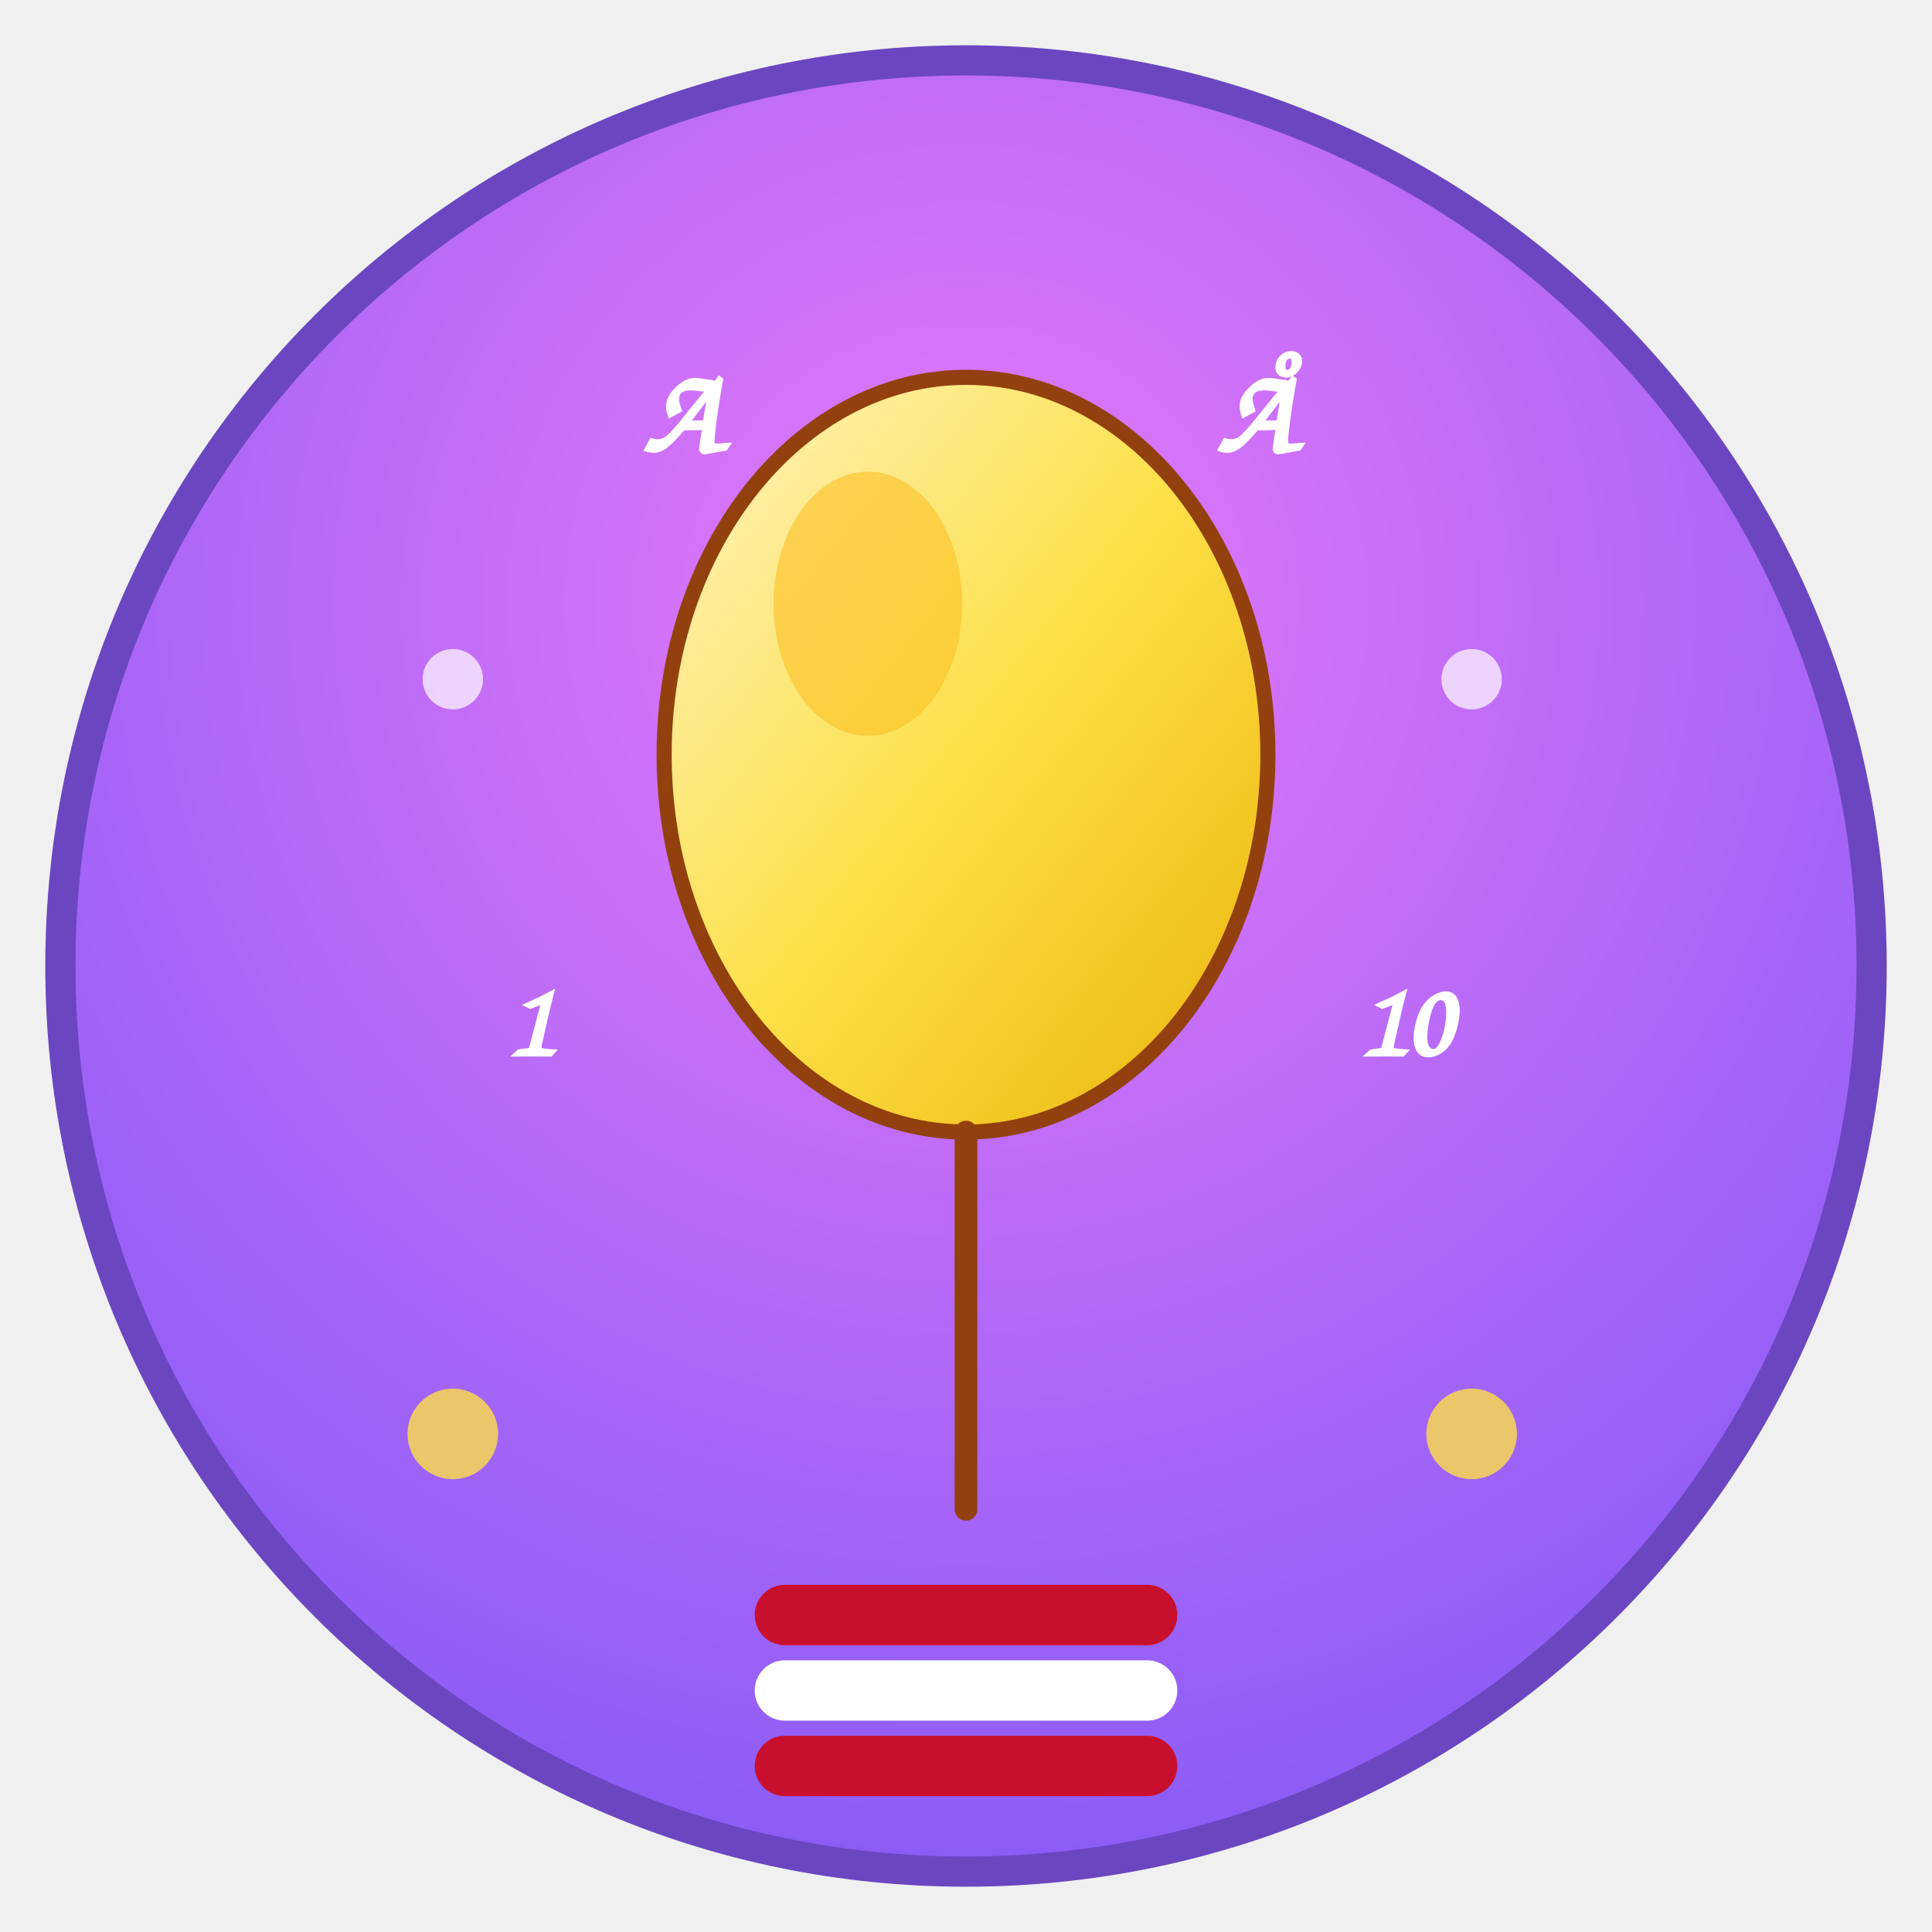
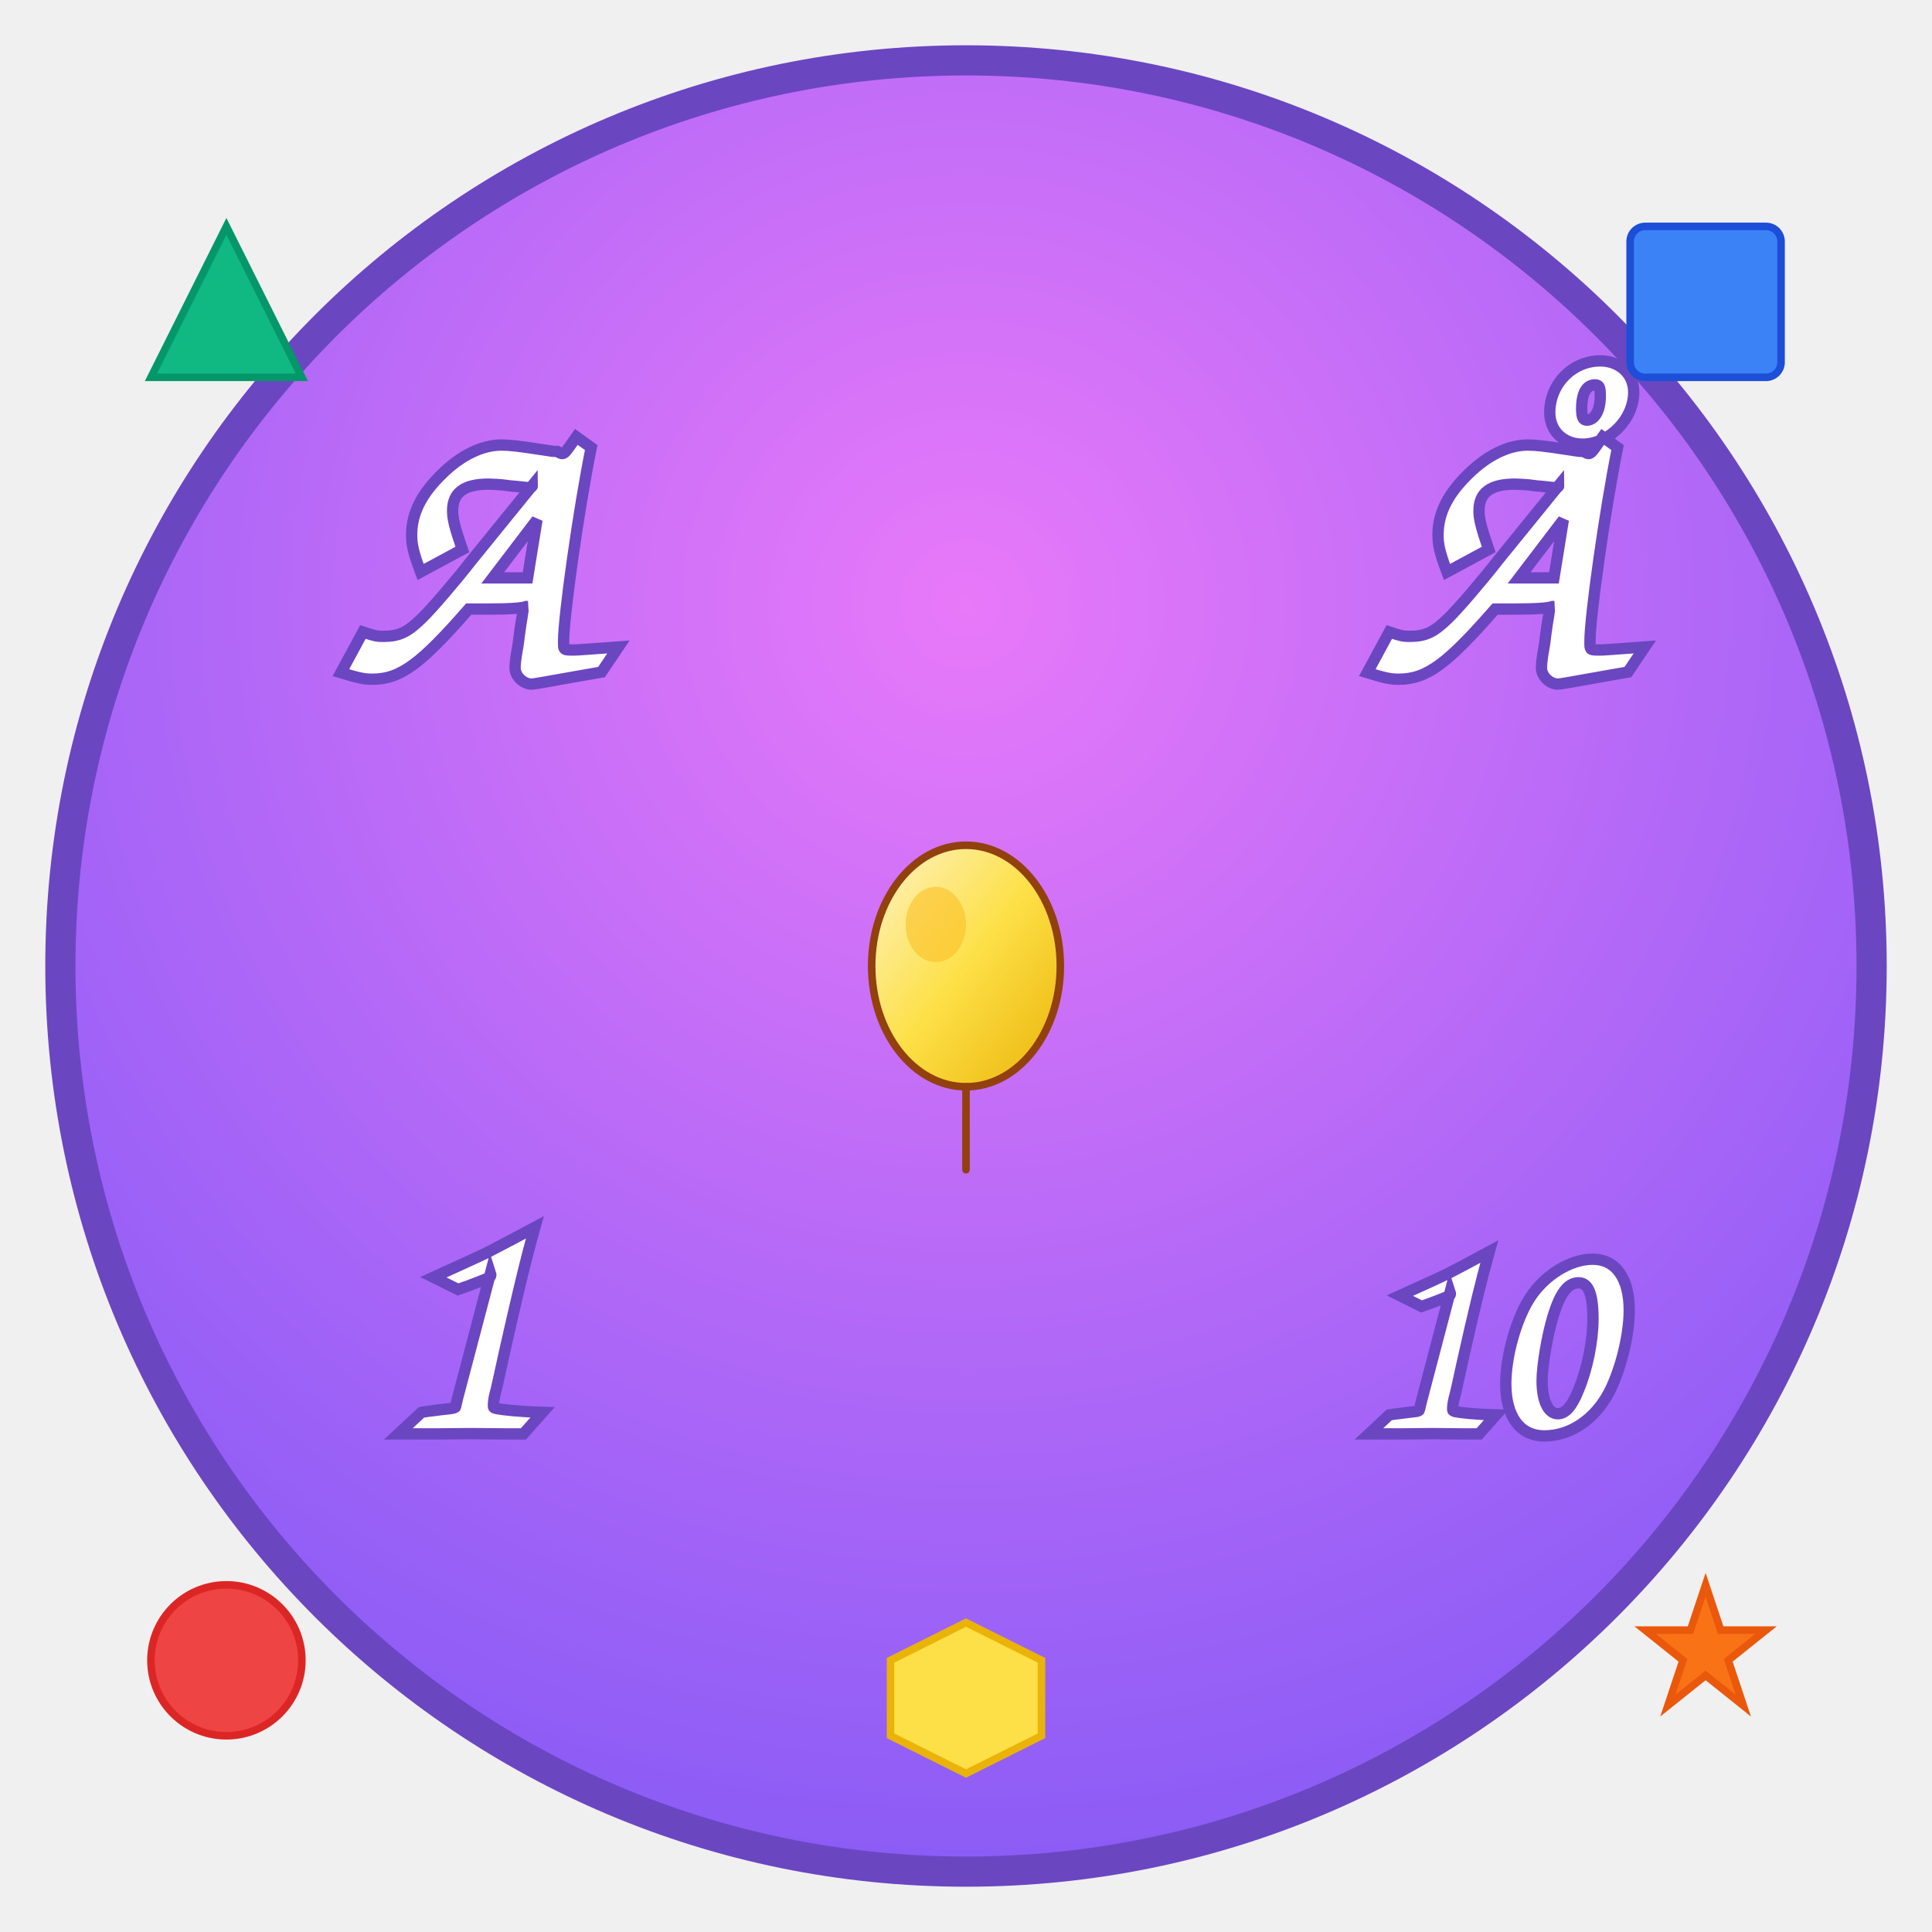
<svg xmlns="http://www.w3.org/2000/svg" width="512" height="512" viewBox="0 0 512 512">
  <defs>
    <radialGradient id="bgGradient" cx="50%" cy="30%" r="70%">
      <stop offset="0%" style="stop-color:#E879F9;stop-opacity:1" />
      <stop offset="100%" style="stop-color:#8B5CF6;stop-opacity:1" />
    </radialGradient>
    <linearGradient id="balloonGradient" x1="0%" y1="0%" x2="100%" y2="100%">
      <stop offset="0%" style="stop-color:#FEF3C7;stop-opacity:1" />
      <stop offset="50%" style="stop-color:#FDE047;stop-opacity:1" />
      <stop offset="100%" style="stop-color:#EAB308;stop-opacity:1" />
    </linearGradient>
  </defs>
  <circle cx="256" cy="256" r="240" fill="url(#bgGradient)" stroke="#6B46C1" stroke-width="8" />
-   <ellipse cx="256" cy="200" rx="80" ry="100" fill="url(#balloonGradient)" stroke="#92400E" stroke-width="4" />
-   <ellipse cx="230" cy="160" rx="25" ry="35" fill="#FBBF24" opacity="0.6" />
-   <line x1="256" y1="300" x2="256" y2="400" stroke="#92400E" stroke-width="6" stroke-linecap="round" />
-   <text x="180" y="120" font-family="Comic Sans MS, cursive" font-size="32" font-weight="bold" fill="#FFFFFF" text-anchor="middle">A</text>
-   <text x="332" y="120" font-family="Comic Sans MS, cursive" font-size="32" font-weight="bold" fill="#FFFFFF" text-anchor="middle">Å</text>
-   <text x="140" y="280" font-family="Comic Sans MS, cursive" font-size="28" font-weight="bold" fill="#FFFFFF" text-anchor="middle">1</text>
-   <text x="372" y="280" font-family="Comic Sans MS, cursive" font-size="28" font-weight="bold" fill="#FFFFFF" text-anchor="middle">10</text>
-   <rect x="200" y="420" width="112" height="16" fill="#C8102E" rx="8" />
-   <rect x="200" y="440" width="112" height="16" fill="#FFFFFF" rx="8" />
-   <rect x="200" y="460" width="112" height="16" fill="#C8102E" rx="8" />
-   <circle cx="120" cy="380" r="12" fill="#FDE047" opacity="0.8" />
-   <circle cx="390" cy="380" r="12" fill="#FDE047" opacity="0.8" />
-   <circle cx="120" cy="180" r="8" fill="#FFFFFF" opacity="0.7" />
-   <circle cx="390" cy="180" r="8" fill="#FFFFFF" opacity="0.7" />
+   <ellipse cx="256" cy="256" rx="25" ry="32" fill="url(#balloonGradient)" stroke="#92400E" stroke-width="2" />
+   <ellipse cx="248" cy="245" rx="8" ry="10" fill="#FBBF24" opacity="0.6" />
+   <line x1="256" y1="288" x2="256" y2="310" stroke="#92400E" stroke-width="2" stroke-linecap="round" />
+   <text x="120" y="180" font-family="Comic Sans MS, cursive" font-size="100" font-weight="bold" fill="#FFFFFF" text-anchor="middle" stroke="#6B46C1" stroke-width="3">A</text>
+   <text x="392" y="180" font-family="Comic Sans MS, cursive" font-size="100" font-weight="bold" fill="#FFFFFF" text-anchor="middle" stroke="#6B46C1" stroke-width="3">Å</text>
+   <text x="120" y="380" font-family="Comic Sans MS, cursive" font-size="85" font-weight="bold" fill="#FFFFFF" text-anchor="middle" stroke="#6B46C1" stroke-width="3">1</text>
+   <text x="392" y="380" font-family="Comic Sans MS, cursive" font-size="75" font-weight="bold" fill="#FFFFFF" text-anchor="middle" stroke="#6B46C1" stroke-width="3">10</text>
+   <path d="M 60 60 L 80 100 L 40 100 Z" fill="#10B981" stroke="#059669" stroke-width="2" />
+   <rect x="432" y="60" width="40" height="40" fill="#3B82F6" stroke="#1D4ED8" stroke-width="2" rx="4" />
+   <circle cx="60" cy="440" r="20" fill="#EF4444" stroke="#DC2626" stroke-width="2" />
+   <path d="M 452 420 L 456 432 L 468 432 L 458 440 L 462 452 L 452 444 L 442 452 L 446 440 L 436 432 L 448 432 Z" fill="#F97316" stroke="#EA580C" stroke-width="2" />
+   <path d="M 236 440 L 256 430 L 276 440 L 276 460 L 256 470 L 236 460 Z" fill="#FDE047" stroke="#EAB308" stroke-width="2" />
</svg>
